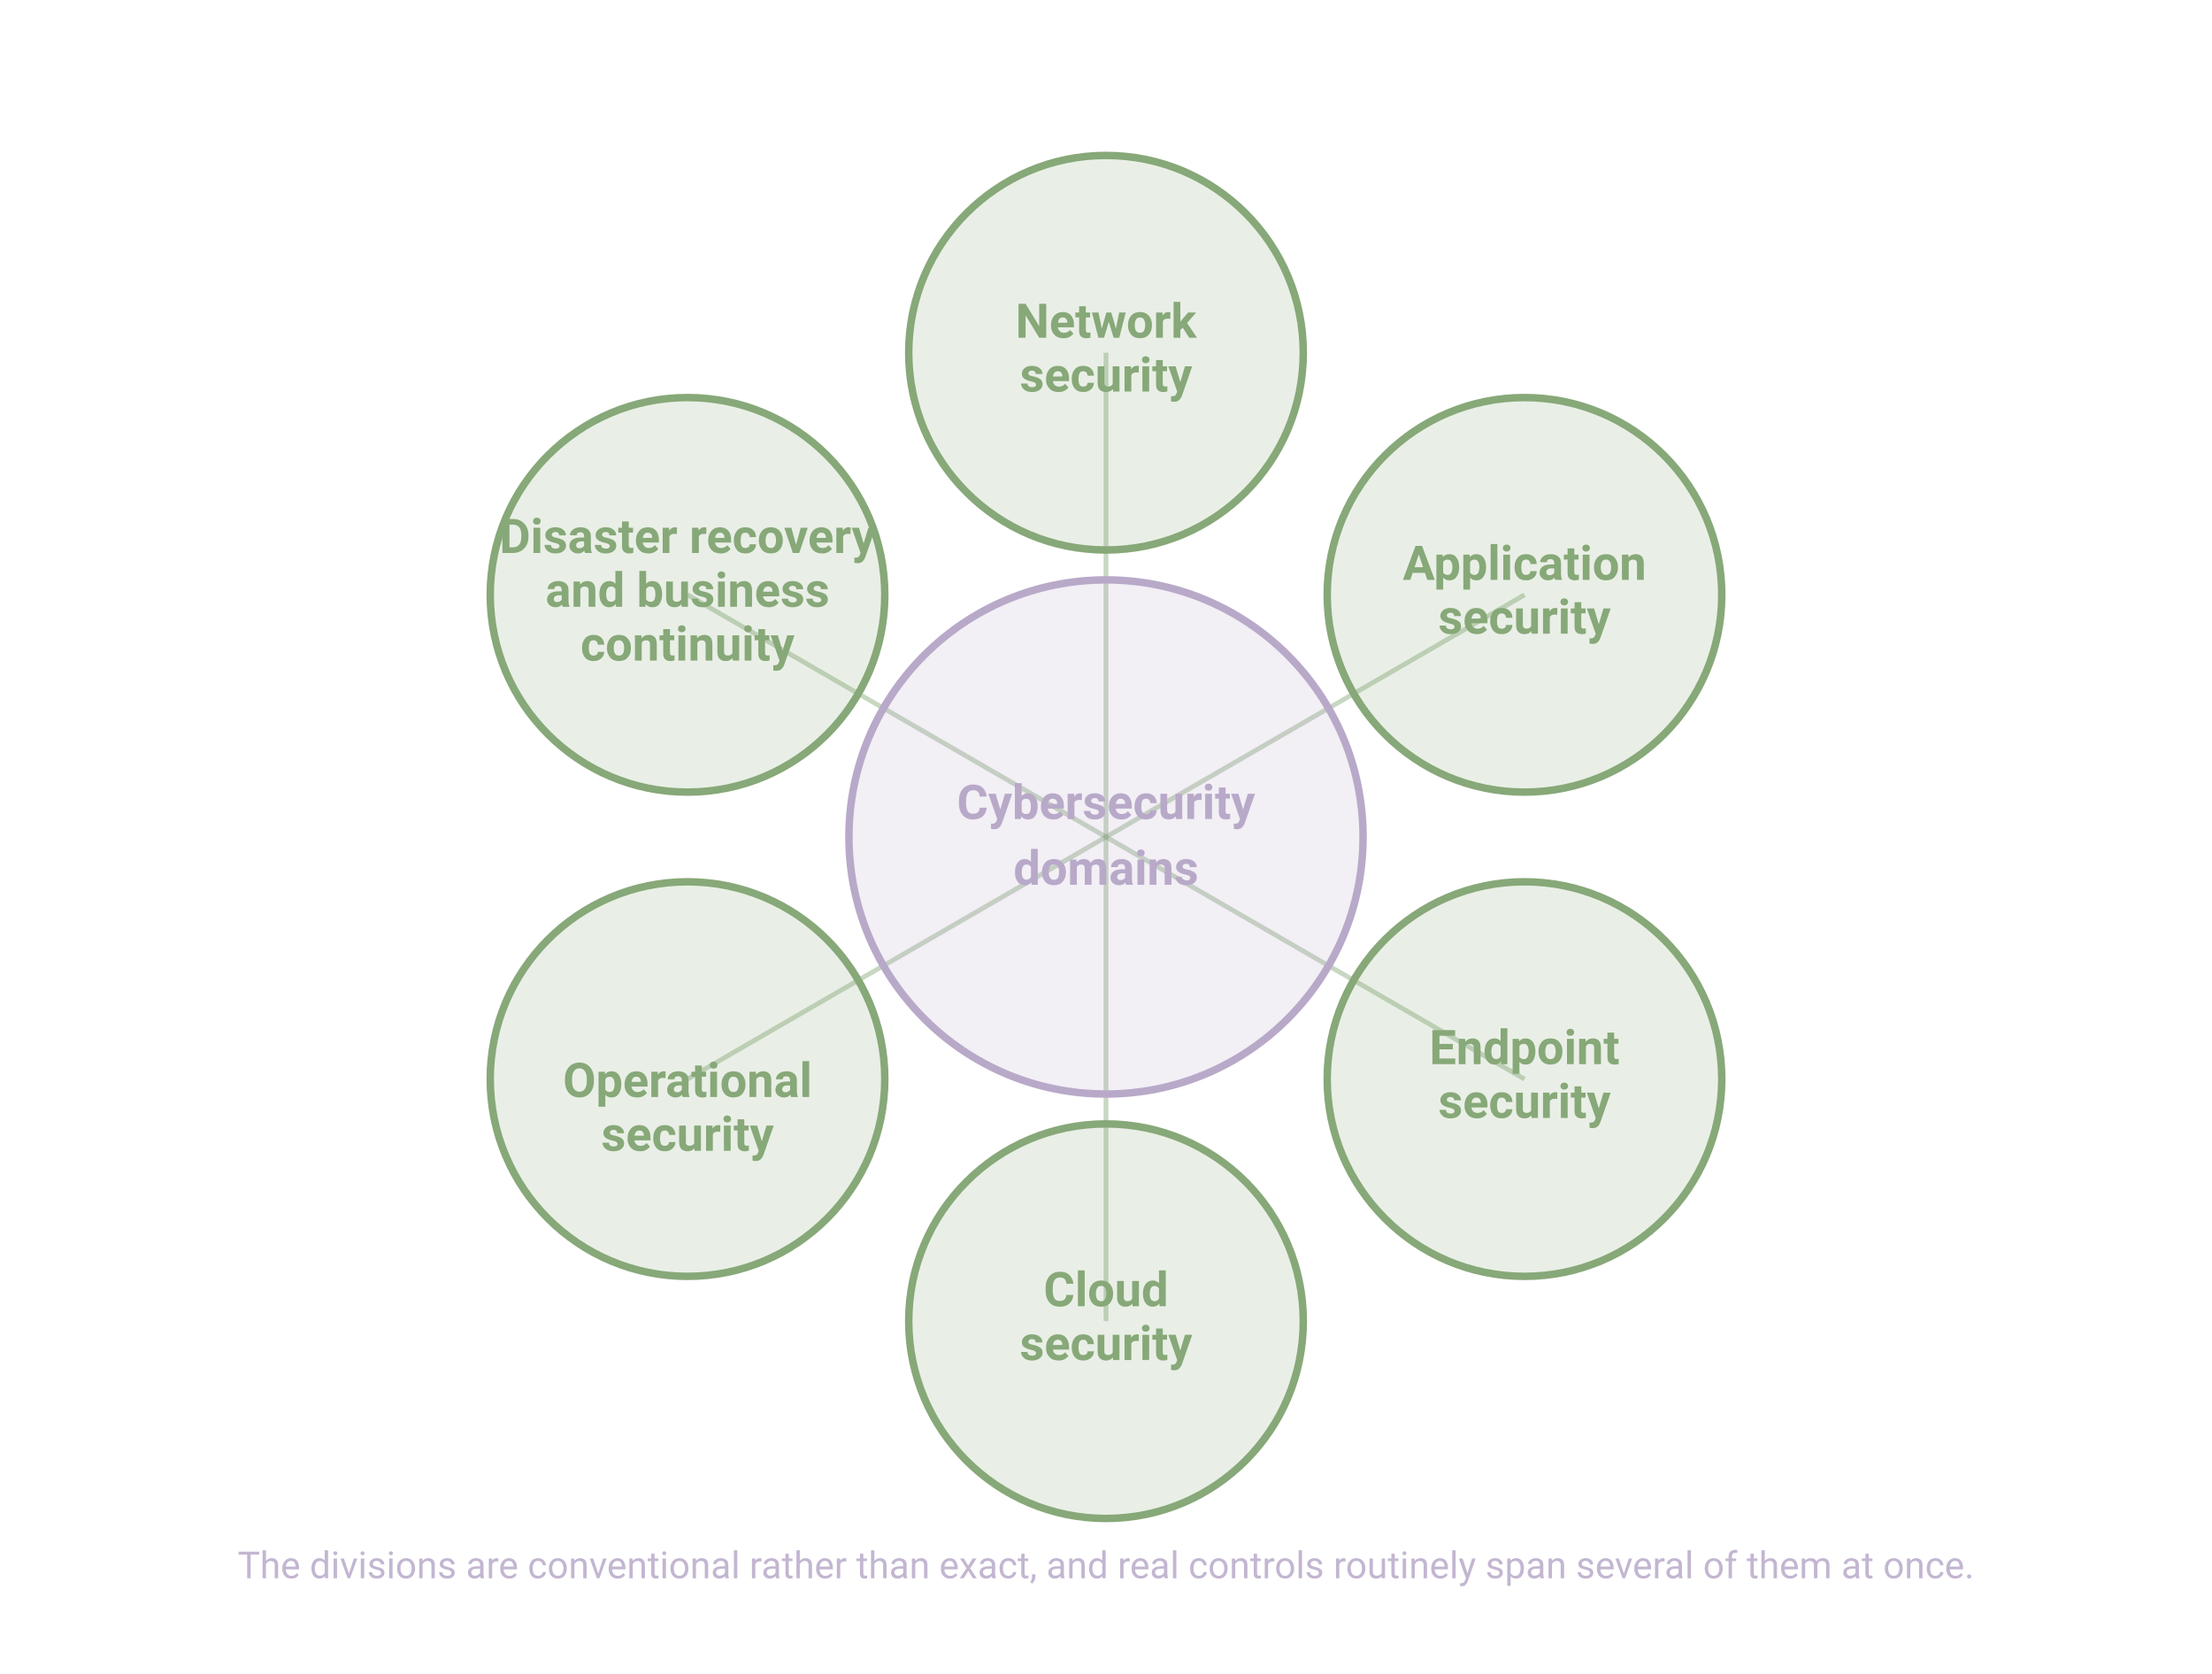
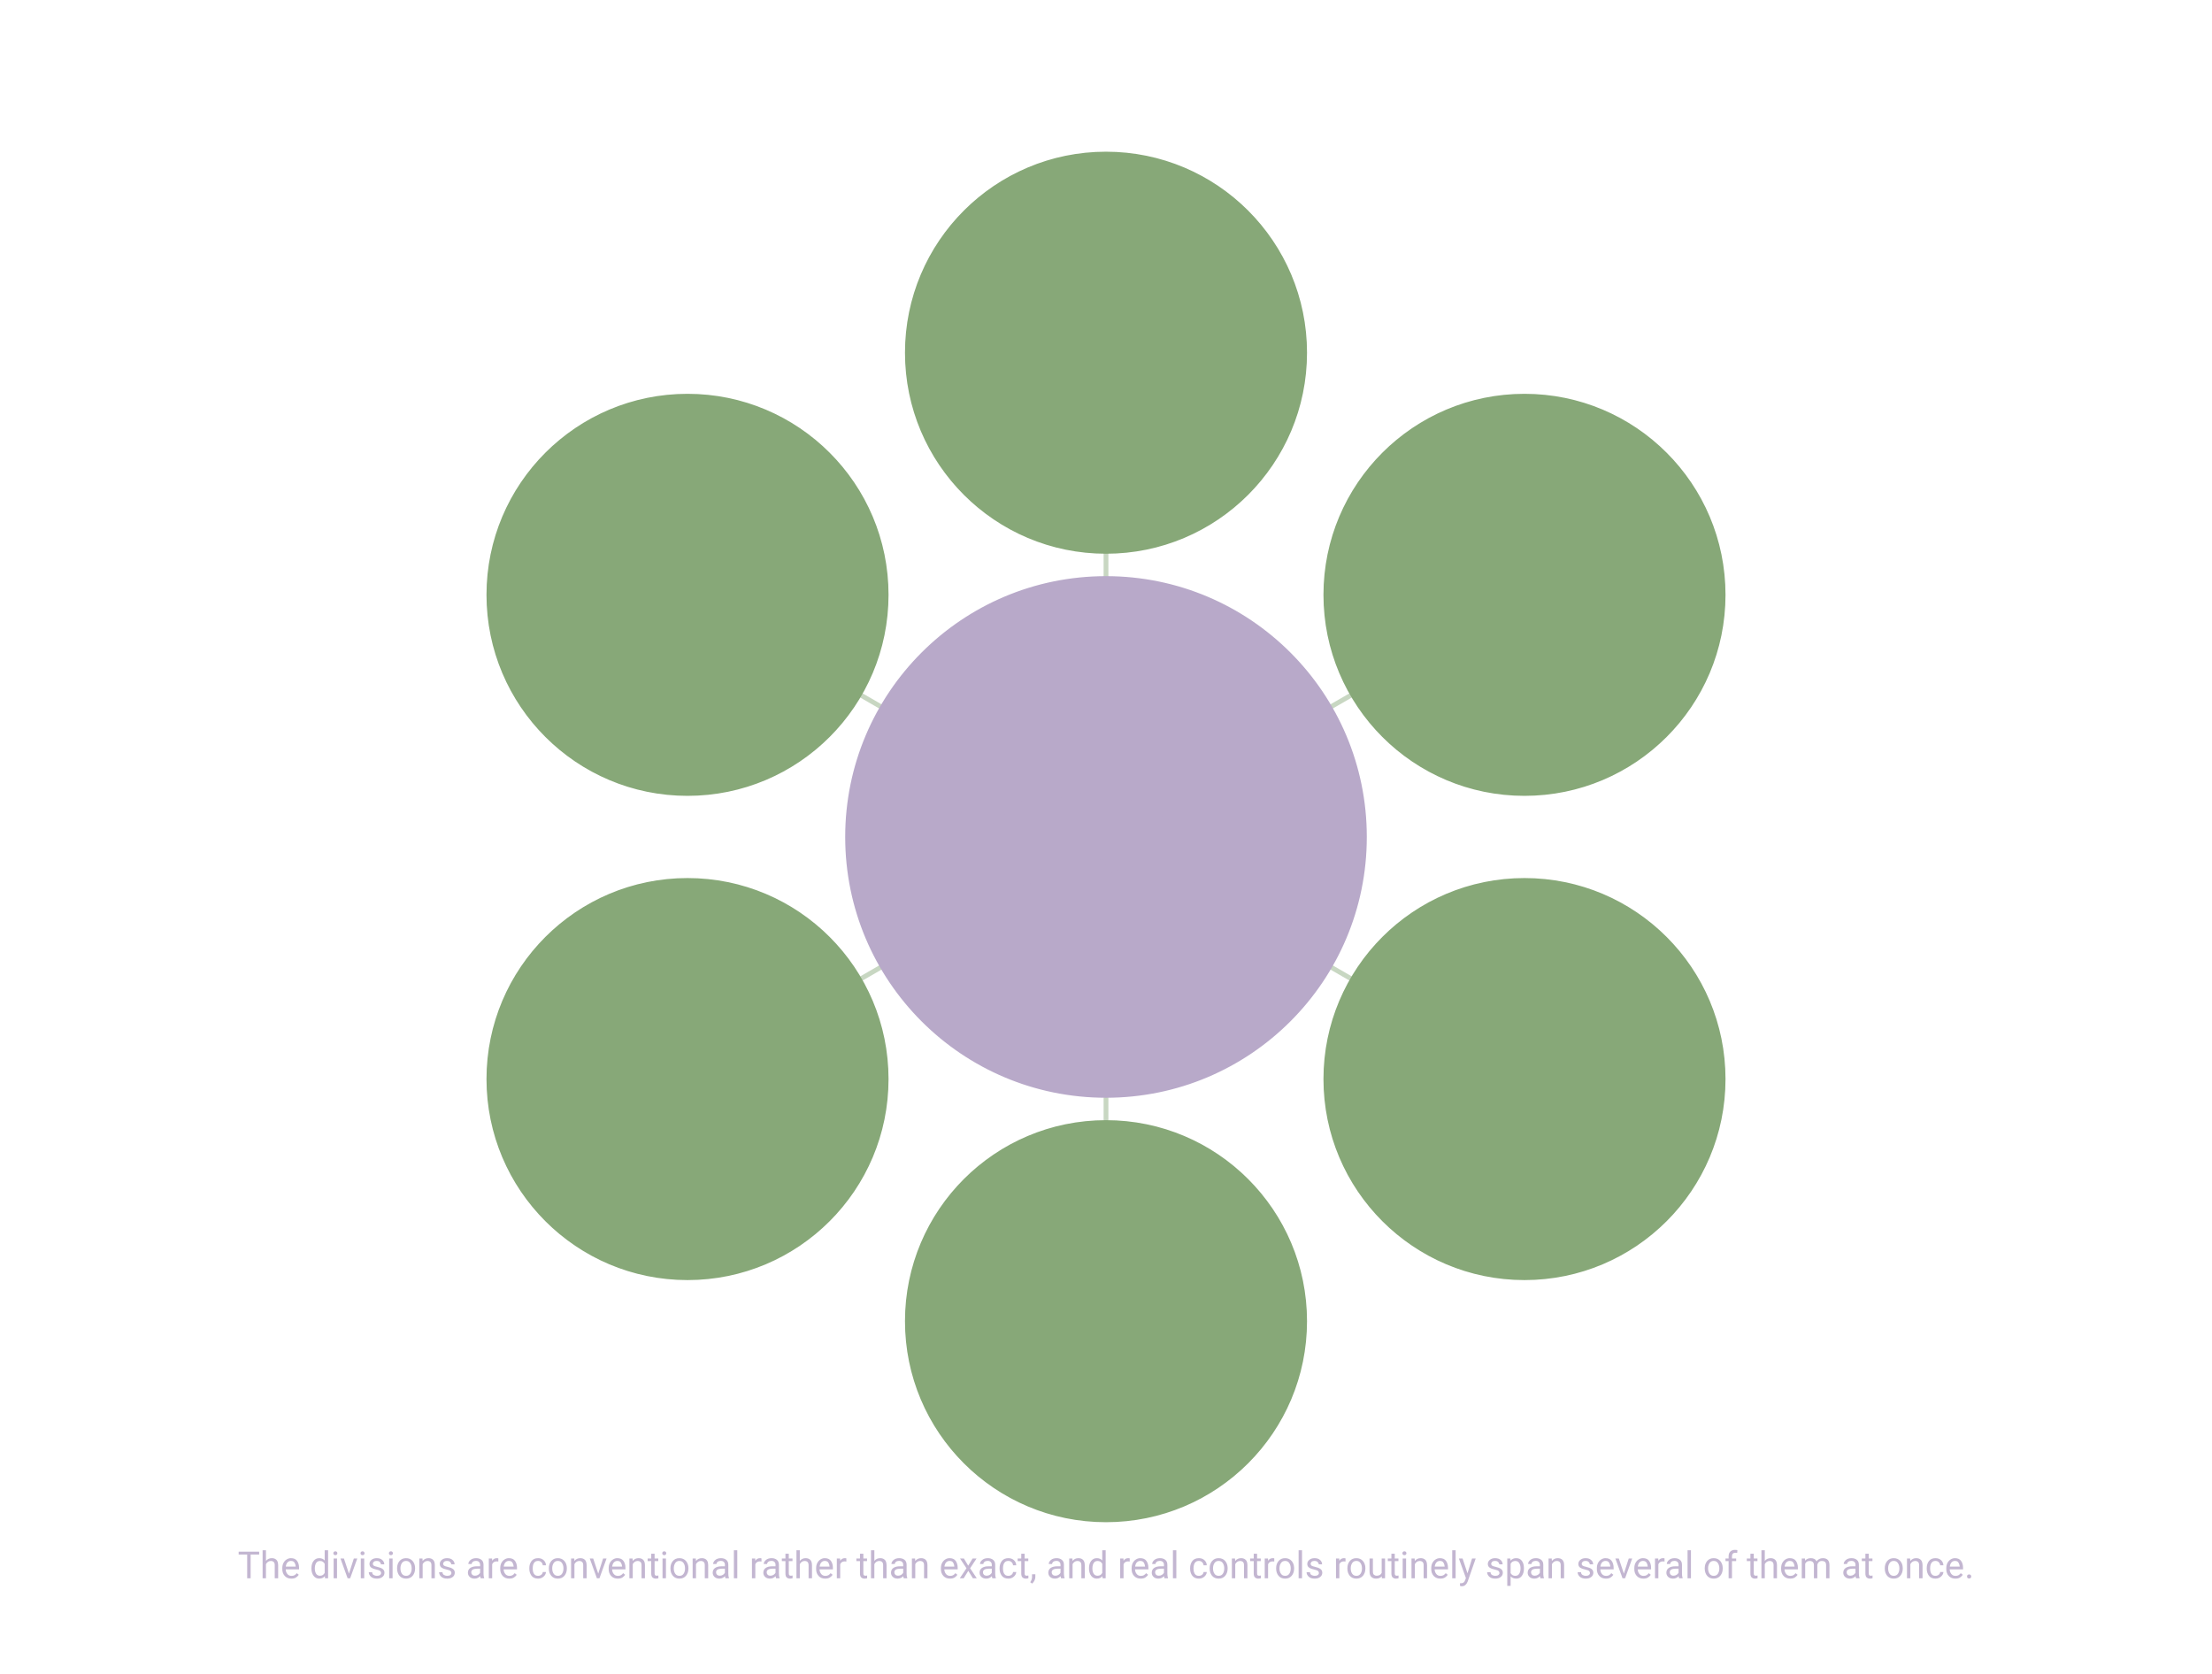
<svg xmlns="http://www.w3.org/2000/svg" width="740" height="560" viewBox="0 0 740 560" role="img" aria-labelledby="t d">
  <defs>
    <marker id="as" markerWidth="9" markerHeight="9" refX="8" refY="4.5" orient="auto">
      <path d="M0,0 L9,4.5 L0,9 Z" fill="#87A878" />
    </marker>
    <marker id="al" markerWidth="9" markerHeight="9" refX="8" refY="4.5" orient="auto">
      <path d="M0,0 L9,4.5 L0,9 Z" fill="#B8A9C9" />
    </marker>
  </defs>
  <style>
 text{font-family:'Segoe UI',system-ui,-apple-system,Roboto,Arial,sans-serif}
 .dev{fill:#87A878;fill-opacity:.18;stroke:#87A878;stroke-width:2}
 .host{fill:#B8A9C9;fill-opacity:.18;stroke:#B8A9C9;stroke-width:2}
 .dim{fill:#B8A9C9;fill-opacity:.07;stroke:#B8A9C9;stroke-width:2;stroke-dasharray:7 5}
 .ext{fill:#B8A9C9;fill-opacity:.07;stroke:#B8A9C9;stroke-width:2;stroke-dasharray:7 5}
 .chip{fill:#87A878;fill-opacity:.12;stroke:none}
 .chipl{fill:#B8A9C9;fill-opacity:.12;stroke:none}
 .nd{font-size:16px;font-weight:600;fill:#87A878}
 .nh{font-size:16px;font-weight:600;fill:#B8A9C9}
 .el{font-size:12px;fill:#87A878}
 .elh{font-size:12px;fill:#B8A9C9}
 .note{font-size:12.5px;fill:#B8A9C9}
 .nt{font-size:13px;font-weight:600;fill:#B8A9C9}
</style>
  <g stroke="#87A878" stroke-width="1.6" stroke-opacity=".45">
    <line x1="370" y1="280" x2="370" y2="118" />
    <line x1="370" y1="280" x2="510" y2="199" />
    <line x1="370" y1="280" x2="510" y2="361" />
    <line x1="370" y1="280" x2="370" y2="442" />
    <line x1="370" y1="280" x2="230" y2="361" />
    <line x1="370" y1="280" x2="230" y2="199" />
  </g>
-   <circle cx="370" cy="280" r="86" fill="#B8A9C9" fill-opacity=".18" stroke="#B8A9C9" stroke-width="2.5" />
+   <circle cx="370" cy="280" r="86" fill="#B8A9C9" stroke="#B8A9C9" stroke-width="2.5" />
  <text class="nh" x="370" y="274" text-anchor="middle" font-size="17">Cybersecurity</text>
  <text class="nh" x="370" y="296" text-anchor="middle" font-size="17">domains</text>
-   <g fill="#87A878" fill-opacity=".18" stroke="#87A878" stroke-width="2.5">
+   <g fill="#87A878" stroke="#87A878" stroke-width="2.5">
    <circle cx="370" cy="118" r="66" />
    <circle cx="510" cy="199" r="66" />
    <circle cx="510" cy="361" r="66" />
    <circle cx="370" cy="442" r="66" />
    <circle cx="230" cy="361" r="66" />
    <circle cx="230" cy="199" r="66" />
  </g>
  <g class="nd" font-size="14" text-anchor="middle">
    <text x="370" y="113">Network</text>
    <text x="370" y="131">security</text>
    <text x="510" y="194">Application</text>
    <text x="510" y="212">security</text>
    <text x="510" y="356">Endpoint</text>
    <text x="510" y="374">security</text>
    <text x="370" y="437">Cloud</text>
    <text x="370" y="455">security</text>
    <text x="230" y="367">Operational</text>
    <text x="230" y="385">security</text>
    <text x="230" y="185">Disaster recovery</text>
    <text x="230" y="203">and business</text>
    <text x="230" y="221">continuity</text>
  </g>
  <text class="note" x="370" y="528" text-anchor="middle" fill-opacity=".85">The divisions are conventional rather than exact, and real controls routinely span several of them at once.</text>
</svg>
